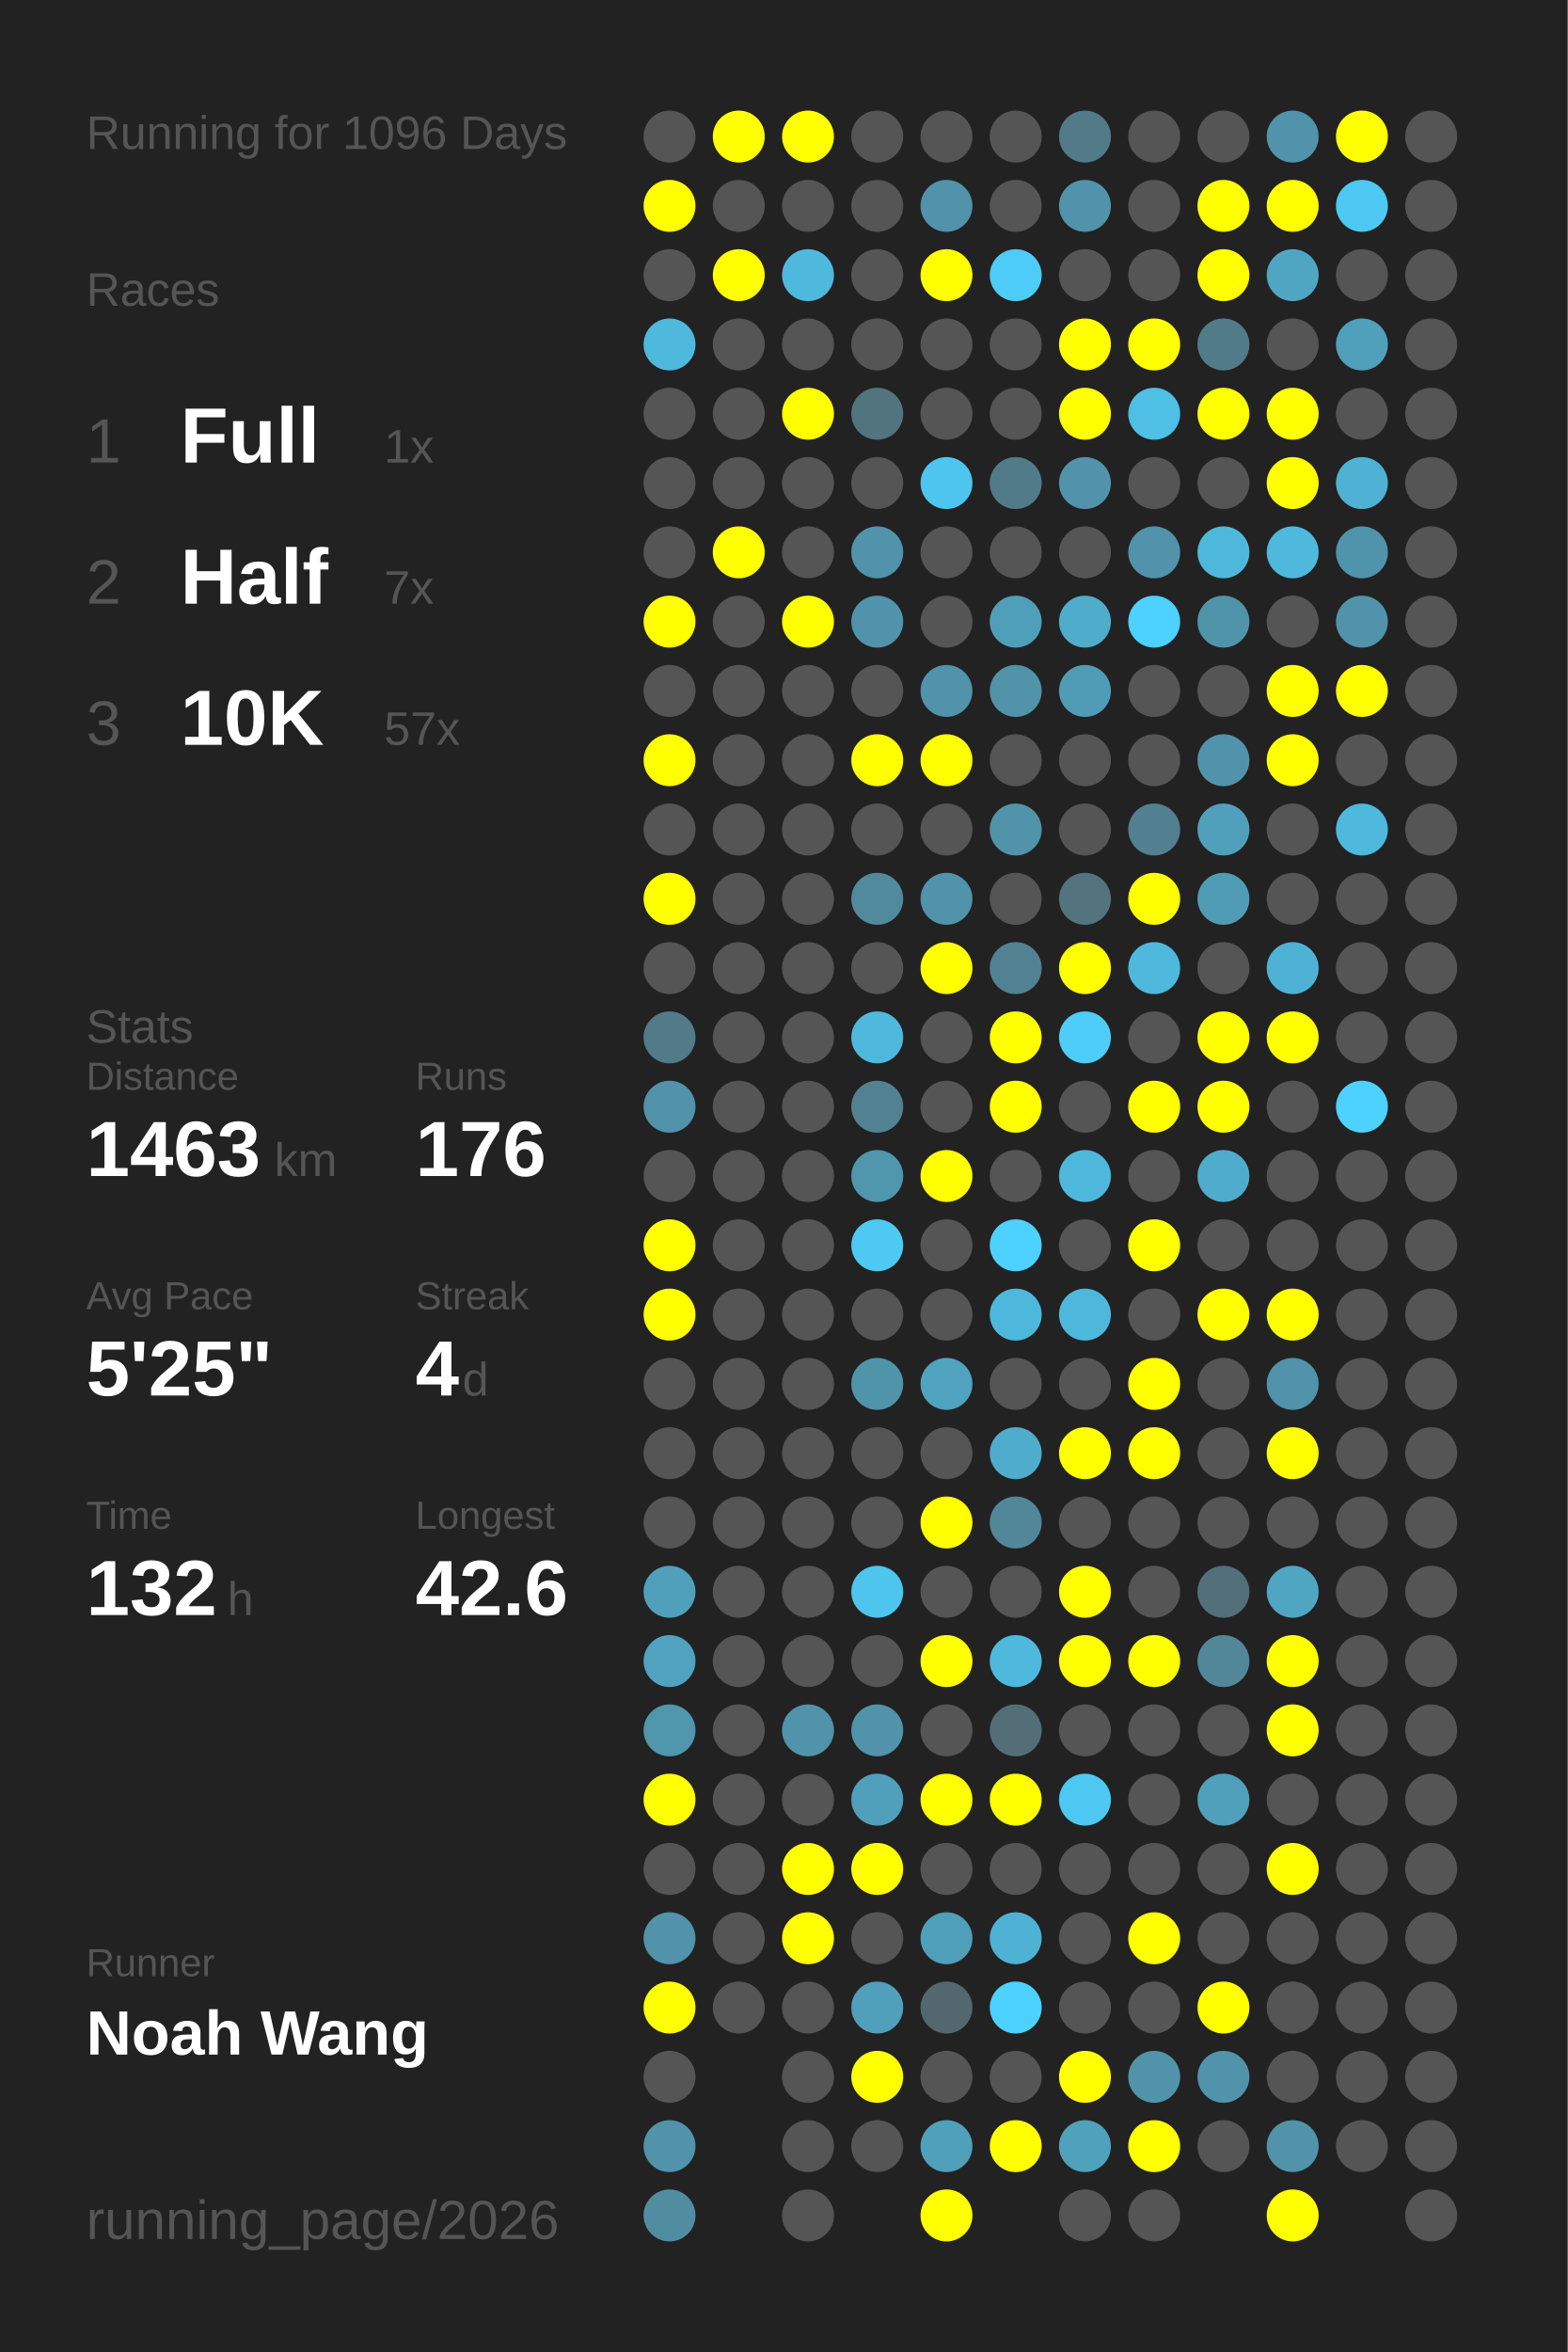
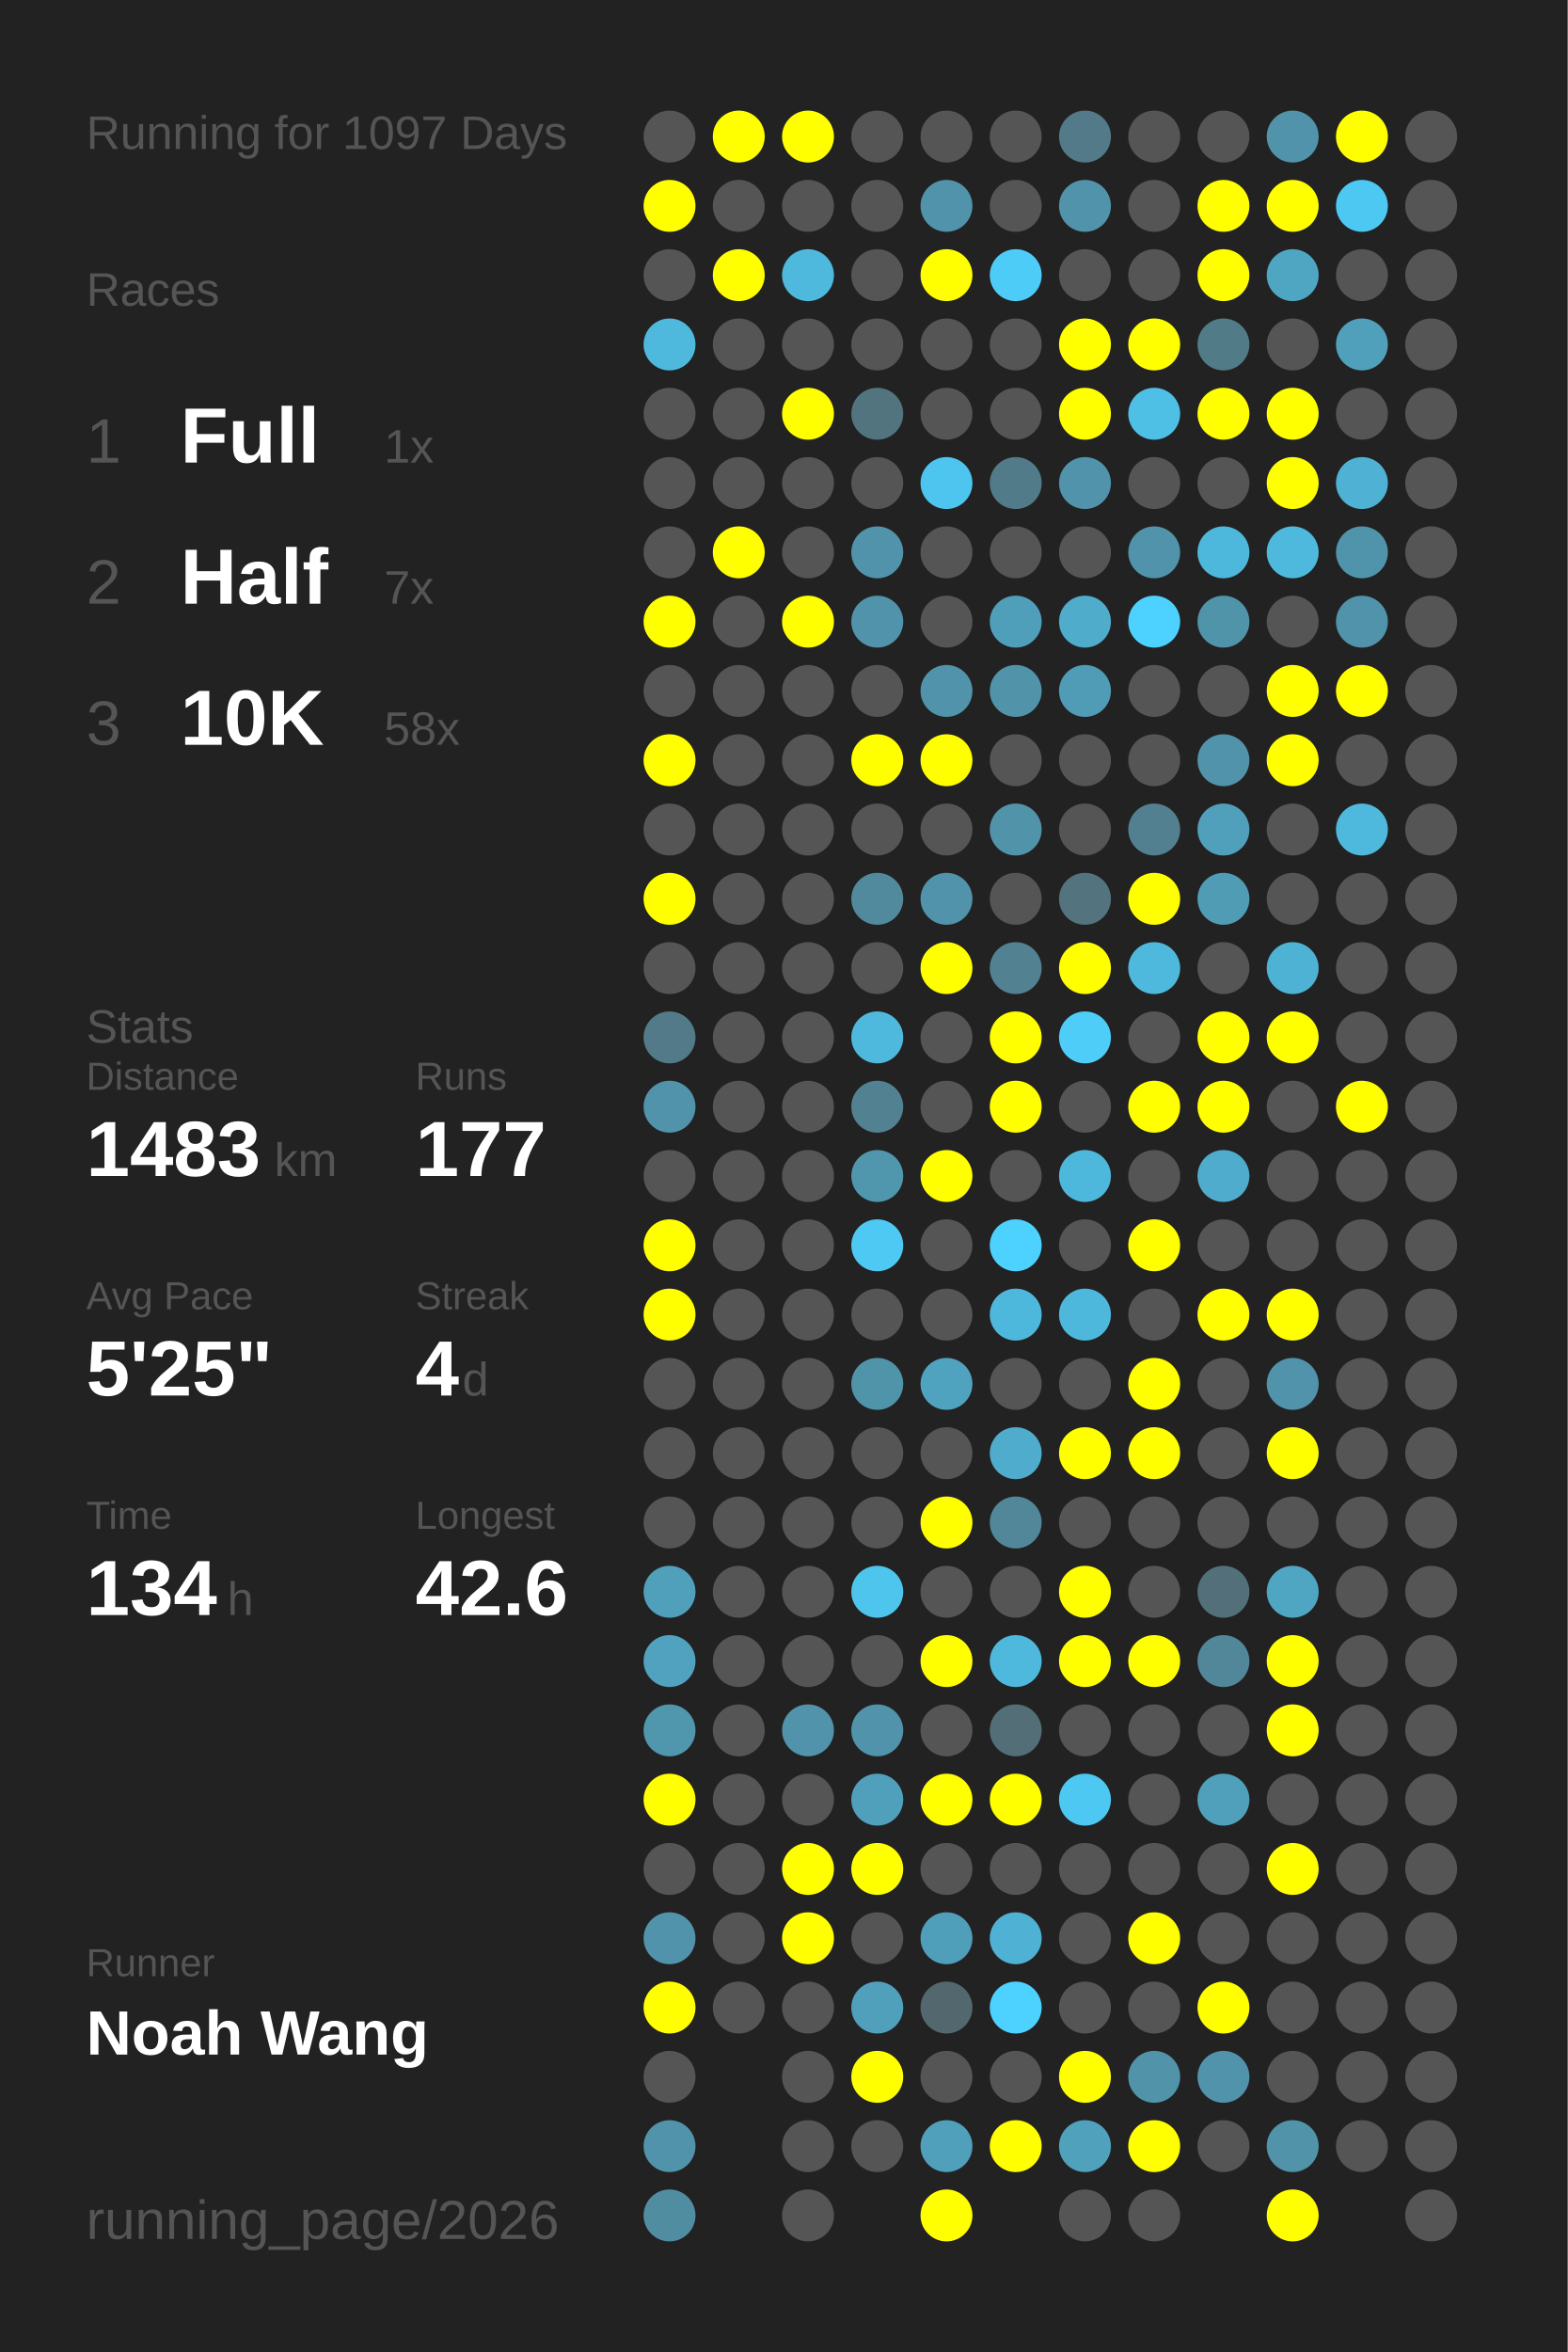
<svg xmlns="http://www.w3.org/2000/svg" baseProfile="full" height="300mm" version="1.1" viewBox="0,0,200,300" width="200mm">
  <defs />
  <rect fill="#222222" height="300" width="200" x="0" y="0" />
-   <text fill="#555555" style="font-size:6px; font-family:Arial;" x="11" y="19">Running for 1096 Days</text>
+   <text fill="#555555" style="font-size:6px; font-family:Arial;" x="11" y="19">Running for 1097 Days</text>
  <text fill="#555555" style="font-size:6px; font-family:Arial;" x="11" y="39">Races</text>
  <text fill="#555555" style="font-size:8px; font-family:Arial;" x="11" y="59">1</text>
  <text fill="#FFFFFF" style="font-size:10px; font-family:Arial; font-weight:bold;" x="23" y="59">Full</text>
  <text fill="#555555" style="font-size:6px; font-family:Arial;" x="49" y="59">1x</text>
  <text fill="#555555" style="font-size:8px; font-family:Arial;" x="11" y="77">2</text>
  <text fill="#FFFFFF" style="font-size:10px; font-family:Arial; font-weight:bold;" x="23" y="77">Half</text>
  <text fill="#555555" style="font-size:6px; font-family:Arial;" x="49" y="77">7x</text>
  <text fill="#555555" style="font-size:8px; font-family:Arial;" x="11" y="95">3</text>
  <text fill="#FFFFFF" style="font-size:10px; font-family:Arial; font-weight:bold;" x="23" y="95">10K</text>
-   <text fill="#555555" style="font-size:6px; font-family:Arial;" x="49" y="95">57x</text>
+   <text fill="#555555" style="font-size:6px; font-family:Arial;" x="49" y="95">58x</text>
  <text fill="#555555" style="font-size:6px; font-family:Arial;" x="11" y="133">Stats</text>
  <text fill="#555555" style="font-size:5px; font-family:Arial;" x="11" y="139">Distance</text>
-   <text fill="#FFFFFF" style="font-size:10px; font-family:Arial; font-weight:bold;" x="11" y="150">1463</text>
+   <text fill="#FFFFFF" style="font-size:10px; font-family:Arial; font-weight:bold;" x="11" y="150">1483</text>
  <text fill="#555555" style="font-size:6px; font-family:Arial;" x="35" y="150">km</text>
  <text fill="#555555" style="font-size:5px; font-family:Arial;" x="53" y="139">Runs</text>
-   <text fill="#FFFFFF" style="font-size:10px; font-family:Arial; font-weight:bold;" x="53" y="150">176</text>
+   <text fill="#FFFFFF" style="font-size:10px; font-family:Arial; font-weight:bold;" x="53" y="150">177</text>
  <text fill="#555555" style="font-size:5px; font-family:Arial;" x="11" y="167">Avg Pace</text>
  <text fill="#FFFFFF" style="font-size:10px; font-family:Arial; font-weight:bold;" x="11" y="178">5'25"</text>
  <text fill="#555555" style="font-size:5px; font-family:Arial;" x="53" y="167">Streak</text>
  <text fill="#FFFFFF" style="font-size:10px; font-family:Arial; font-weight:bold;" x="53" y="178">4</text>
  <text fill="#555555" style="font-size:6px; font-family:Arial;" x="59" y="178">d</text>
  <text fill="#555555" style="font-size:5px; font-family:Arial;" x="11" y="195">Time</text>
-   <text fill="#FFFFFF" style="font-size:10px; font-family:Arial; font-weight:bold;" x="11" y="206">132</text>
+   <text fill="#FFFFFF" style="font-size:10px; font-family:Arial; font-weight:bold;" x="11" y="206">134</text>
  <text fill="#555555" style="font-size:6px; font-family:Arial;" x="29" y="206">h</text>
  <text fill="#555555" style="font-size:5px; font-family:Arial;" x="53" y="195">Longest</text>
  <text fill="#FFFFFF" style="font-size:10px; font-family:Arial; font-weight:bold;" x="53" y="206">42.6</text>
  <text fill="#555555" style="font-size:5px; font-family:Arial;" x="11" y="252.065">Runner</text>
  <text fill="#FFFFFF" style="font-size:8px; font-family:Arial; font-weight:bold;" x="11" y="262.065">Noah Wang</text>
  <text fill="#555555" style="font-size:7px; font-family:Arial;" x="11" y="285.581">running_page/2026</text>
  <circle cx="85.417" cy="17.419" fill="#555555" r="3.312" />
  <circle cx="85.417" cy="26.258" fill="#FFFF00" r="3.312" />
  <circle cx="85.417" cy="35.097" fill="#555555" r="3.312" />
  <circle cx="85.417" cy="43.935" fill="#4eb9dd" r="3.312" />
  <circle cx="85.417" cy="52.774" fill="#555555" r="3.312" />
  <circle cx="85.417" cy="61.613" fill="#555555" r="3.312" />
  <circle cx="85.417" cy="70.452" fill="#555555" r="3.312" />
  <circle cx="85.417" cy="79.29" fill="#FFFF00" r="3.312" />
  <circle cx="85.417" cy="88.129" fill="#555555" r="3.312" />
  <circle cx="85.417" cy="96.968" fill="#FFFF00" r="3.312" />
  <circle cx="85.417" cy="105.806" fill="#555555" r="3.312" />
  <circle cx="85.417" cy="114.645" fill="#FFFF00" r="3.312" />
  <circle cx="85.417" cy="123.484" fill="#555555" r="3.312" />
  <circle cx="85.417" cy="132.323" fill="#527a88" r="3.312" />
  <circle cx="85.417" cy="141.161" fill="#5093aa" r="3.312" />
  <circle cx="85.417" cy="150" fill="#555555" r="3.312" />
  <circle cx="85.417" cy="158.839" fill="#FFFF00" r="3.312" />
  <circle cx="85.417" cy="167.677" fill="#FFFF00" r="3.312" />
  <circle cx="85.417" cy="176.516" fill="#555555" r="3.312" />
  <circle cx="85.417" cy="185.355" fill="#555555" r="3.312" />
  <circle cx="85.417" cy="194.194" fill="#555555" r="3.312" />
  <circle cx="85.417" cy="203.032" fill="#50a0bb" r="3.312" />
  <circle cx="85.417" cy="211.871" fill="#50a2be" r="3.312" />
  <circle cx="85.417" cy="220.71" fill="#5096ad" r="3.312" />
  <circle cx="85.417" cy="229.548" fill="#FFFF00" r="3.312" />
  <circle cx="85.417" cy="238.387" fill="#555555" r="3.312" />
  <circle cx="85.417" cy="247.226" fill="#5093aa" r="3.312" />
  <circle cx="85.417" cy="256.065" fill="#FFFF00" r="3.312" />
  <circle cx="85.417" cy="264.903" fill="#555555" r="3.312" />
  <circle cx="85.417" cy="273.742" fill="#5093aa" r="3.312" />
  <circle cx="85.417" cy="282.581" fill="#518da1" r="3.312" />
  <circle cx="94.25" cy="17.419" fill="#FFFF00" r="3.312" />
  <circle cx="94.25" cy="26.258" fill="#555555" r="3.312" />
  <circle cx="94.25" cy="35.097" fill="#FFFF00" r="3.312" />
  <circle cx="94.25" cy="43.935" fill="#555555" r="3.312" />
  <circle cx="94.25" cy="52.774" fill="#555555" r="3.312" />
  <circle cx="94.25" cy="61.613" fill="#555555" r="3.312" />
  <circle cx="94.25" cy="70.452" fill="#FFFF00" r="3.312" />
  <circle cx="94.25" cy="79.29" fill="#555555" r="3.312" />
  <circle cx="94.25" cy="88.129" fill="#555555" r="3.312" />
  <circle cx="94.25" cy="96.968" fill="#555555" r="3.312" />
  <circle cx="94.25" cy="105.806" fill="#555555" r="3.312" />
  <circle cx="94.25" cy="114.645" fill="#555555" r="3.312" />
  <circle cx="94.25" cy="123.484" fill="#555555" r="3.312" />
  <circle cx="94.25" cy="132.323" fill="#555555" r="3.312" />
  <circle cx="94.25" cy="141.161" fill="#555555" r="3.312" />
  <circle cx="94.25" cy="150" fill="#555555" r="3.312" />
  <circle cx="94.25" cy="158.839" fill="#555555" r="3.312" />
  <circle cx="94.25" cy="167.677" fill="#555555" r="3.312" />
  <circle cx="94.25" cy="176.516" fill="#555555" r="3.312" />
  <circle cx="94.25" cy="185.355" fill="#555555" r="3.312" />
  <circle cx="94.25" cy="194.194" fill="#555555" r="3.312" />
  <circle cx="94.25" cy="203.032" fill="#555555" r="3.312" />
  <circle cx="94.25" cy="211.871" fill="#555555" r="3.312" />
  <circle cx="94.25" cy="220.71" fill="#555555" r="3.312" />
  <circle cx="94.25" cy="229.548" fill="#555555" r="3.312" />
  <circle cx="94.25" cy="238.387" fill="#555555" r="3.312" />
  <circle cx="94.25" cy="247.226" fill="#555555" r="3.312" />
  <circle cx="94.25" cy="256.065" fill="#555555" r="3.312" />
  <circle cx="103.083" cy="17.419" fill="#FFFF00" r="3.312" />
  <circle cx="103.083" cy="26.258" fill="#555555" r="3.312" />
  <circle cx="103.083" cy="35.097" fill="#4eb9dd" r="3.312" />
  <circle cx="103.083" cy="43.935" fill="#555555" r="3.312" />
  <circle cx="103.083" cy="52.774" fill="#FFFF00" r="3.312" />
  <circle cx="103.083" cy="61.613" fill="#555555" r="3.312" />
  <circle cx="103.083" cy="70.452" fill="#555555" r="3.312" />
  <circle cx="103.083" cy="79.29" fill="#FFFF00" r="3.312" />
  <circle cx="103.083" cy="88.129" fill="#555555" r="3.312" />
  <circle cx="103.083" cy="96.968" fill="#555555" r="3.312" />
  <circle cx="103.083" cy="105.806" fill="#555555" r="3.312" />
  <circle cx="103.083" cy="114.645" fill="#555555" r="3.312" />
  <circle cx="103.083" cy="123.484" fill="#555555" r="3.312" />
  <circle cx="103.083" cy="132.323" fill="#555555" r="3.312" />
  <circle cx="103.083" cy="141.161" fill="#555555" r="3.312" />
  <circle cx="103.083" cy="150" fill="#555555" r="3.312" />
  <circle cx="103.083" cy="158.839" fill="#555555" r="3.312" />
  <circle cx="103.083" cy="167.677" fill="#555555" r="3.312" />
  <circle cx="103.083" cy="176.516" fill="#555555" r="3.312" />
  <circle cx="103.083" cy="185.355" fill="#555555" r="3.312" />
  <circle cx="103.083" cy="194.194" fill="#555555" r="3.312" />
  <circle cx="103.083" cy="203.032" fill="#555555" r="3.312" />
  <circle cx="103.083" cy="211.871" fill="#555555" r="3.312" />
  <circle cx="103.083" cy="220.71" fill="#5093aa" r="3.312" />
  <circle cx="103.083" cy="229.548" fill="#555555" r="3.312" />
  <circle cx="103.083" cy="238.387" fill="#FFFF00" r="3.312" />
  <circle cx="103.083" cy="247.226" fill="#FFFF00" r="3.312" />
  <circle cx="103.083" cy="256.065" fill="#555555" r="3.312" />
  <circle cx="103.083" cy="264.903" fill="#555555" r="3.312" />
  <circle cx="103.083" cy="273.742" fill="#555555" r="3.312" />
  <circle cx="103.083" cy="282.581" fill="#555555" r="3.312" />
  <circle cx="111.917" cy="17.419" fill="#555555" r="3.312" />
  <circle cx="111.917" cy="26.258" fill="#555555" r="3.312" />
  <circle cx="111.917" cy="35.097" fill="#555555" r="3.312" />
  <circle cx="111.917" cy="43.935" fill="#555555" r="3.312" />
  <circle cx="111.917" cy="52.774" fill="#52747f" r="3.312" />
  <circle cx="111.917" cy="61.613" fill="#555555" r="3.312" />
  <circle cx="111.917" cy="70.452" fill="#5093aa" r="3.312" />
  <circle cx="111.917" cy="79.29" fill="#5093aa" r="3.312" />
  <circle cx="111.917" cy="88.129" fill="#555555" r="3.312" />
  <circle cx="111.917" cy="96.968" fill="#FFFF00" r="3.312" />
  <circle cx="111.917" cy="105.806" fill="#555555" r="3.312" />
  <circle cx="111.917" cy="114.645" fill="#518a9d" r="3.312" />
  <circle cx="111.917" cy="123.484" fill="#555555" r="3.312" />
  <circle cx="111.917" cy="132.323" fill="#4eb9dd" r="3.312" />
  <circle cx="111.917" cy="141.161" fill="#528191" r="3.312" />
  <circle cx="111.917" cy="150" fill="#5096ad" r="3.312" />
  <circle cx="111.917" cy="158.839" fill="#4dc9f3" r="3.312" />
  <circle cx="111.917" cy="167.677" fill="#555555" r="3.312" />
  <circle cx="111.917" cy="176.516" fill="#5094aa" r="3.312" />
  <circle cx="111.917" cy="185.355" fill="#555555" r="3.312" />
  <circle cx="111.917" cy="194.194" fill="#555555" r="3.312" />
  <circle cx="111.917" cy="203.032" fill="#4dc5ed" r="3.312" />
  <circle cx="111.917" cy="211.871" fill="#555555" r="3.312" />
  <circle cx="111.917" cy="220.71" fill="#5093aa" r="3.312" />
  <circle cx="111.917" cy="229.548" fill="#50a0bb" r="3.312" />
  <circle cx="111.917" cy="238.387" fill="#FFFF00" r="3.312" />
  <circle cx="111.917" cy="247.226" fill="#555555" r="3.312" />
  <circle cx="111.917" cy="256.065" fill="#50a0bb" r="3.312" />
  <circle cx="111.917" cy="264.903" fill="#FFFF00" r="3.312" />
  <circle cx="111.917" cy="273.742" fill="#555555" r="3.312" />
  <circle cx="120.75" cy="17.419" fill="#555555" r="3.312" />
  <circle cx="120.75" cy="26.258" fill="#5093aa" r="3.312" />
  <circle cx="120.75" cy="35.097" fill="#FFFF00" r="3.312" />
  <circle cx="120.75" cy="43.935" fill="#555555" r="3.312" />
  <circle cx="120.75" cy="52.774" fill="#555555" r="3.312" />
  <circle cx="120.75" cy="61.613" fill="#4dc5ee" r="3.312" />
  <circle cx="120.75" cy="70.452" fill="#555555" r="3.312" />
  <circle cx="120.75" cy="79.29" fill="#555555" r="3.312" />
  <circle cx="120.75" cy="88.129" fill="#5093aa" r="3.312" />
  <circle cx="120.75" cy="96.968" fill="#FFFF00" r="3.312" />
  <circle cx="120.75" cy="105.806" fill="#555555" r="3.312" />
  <circle cx="120.75" cy="114.645" fill="#5093aa" r="3.312" />
  <circle cx="120.75" cy="123.484" fill="#FFFF00" r="3.312" />
  <circle cx="120.75" cy="132.323" fill="#555555" r="3.312" />
  <circle cx="120.75" cy="141.161" fill="#555555" r="3.312" />
  <circle cx="120.75" cy="150" fill="#FFFF00" r="3.312" />
  <circle cx="120.75" cy="158.839" fill="#555555" r="3.312" />
  <circle cx="120.75" cy="167.677" fill="#555555" r="3.312" />
  <circle cx="120.75" cy="176.516" fill="#4fa3bf" r="3.312" />
  <circle cx="120.75" cy="185.355" fill="#555555" r="3.312" />
  <circle cx="120.75" cy="194.194" fill="#FFFF00" r="3.312" />
  <circle cx="120.75" cy="203.032" fill="#555555" r="3.312" />
  <circle cx="120.75" cy="211.871" fill="#FFFF00" r="3.312" />
  <circle cx="120.75" cy="220.71" fill="#555555" r="3.312" />
  <circle cx="120.75" cy="229.548" fill="#FFFF00" r="3.312" />
  <circle cx="120.75" cy="238.387" fill="#555555" r="3.312" />
  <circle cx="120.75" cy="247.226" fill="#509fba" r="3.312" />
  <circle cx="120.75" cy="256.065" fill="#53676e" r="3.312" />
  <circle cx="120.75" cy="264.903" fill="#555555" r="3.312" />
  <circle cx="120.75" cy="273.742" fill="#50a0bb" r="3.312" />
  <circle cx="120.75" cy="282.581" fill="#FFFF00" r="3.312" />
  <circle cx="129.583" cy="17.419" fill="#555555" r="3.312" />
  <circle cx="129.583" cy="26.258" fill="#555555" r="3.312" />
  <circle cx="129.583" cy="35.097" fill="#4dccf7" r="3.312" />
  <circle cx="129.583" cy="43.935" fill="#555555" r="3.312" />
  <circle cx="129.583" cy="52.774" fill="#555555" r="3.312" />
  <circle cx="129.583" cy="61.613" fill="#527b89" r="3.312" />
  <circle cx="129.583" cy="70.452" fill="#555555" r="3.312" />
  <circle cx="129.583" cy="79.29" fill="#509fba" r="3.312" />
  <circle cx="129.583" cy="88.129" fill="#5193a9" r="3.312" />
  <circle cx="129.583" cy="96.968" fill="#555555" r="3.312" />
  <circle cx="129.583" cy="105.806" fill="#5193a9" r="3.312" />
  <circle cx="129.583" cy="114.645" fill="#555555" r="3.312" />
  <circle cx="129.583" cy="123.484" fill="#528192" r="3.312" />
  <circle cx="129.583" cy="132.323" fill="#FFFF00" r="3.312" />
  <circle cx="129.583" cy="141.161" fill="#FFFF00" r="3.312" />
  <circle cx="129.583" cy="150" fill="#555555" r="3.312" />
  <circle cx="129.583" cy="158.839" fill="#4dd1fe" r="3.312" />
  <circle cx="129.583" cy="167.677" fill="#4eb8dc" r="3.312" />
  <circle cx="129.583" cy="176.516" fill="#555555" r="3.312" />
  <circle cx="129.583" cy="185.355" fill="#4faccc" r="3.312" />
  <circle cx="129.583" cy="194.194" fill="#518799" r="3.312" />
  <circle cx="129.583" cy="203.032" fill="#555555" r="3.312" />
  <circle cx="129.583" cy="211.871" fill="#4eb9dd" r="3.312" />
  <circle cx="129.583" cy="220.71" fill="#536e77" r="3.312" />
  <circle cx="129.583" cy="229.548" fill="#FFFF00" r="3.312" />
  <circle cx="129.583" cy="238.387" fill="#555555" r="3.312" />
  <circle cx="129.583" cy="247.226" fill="#4fb2d4" r="3.312" />
  <circle cx="129.583" cy="256.065" fill="#4dd1fe" r="3.312" />
  <circle cx="129.583" cy="264.903" fill="#555555" r="3.312" />
  <circle cx="129.583" cy="273.742" fill="#FFFF00" r="3.312" />
  <circle cx="138.417" cy="17.419" fill="#527a88" r="3.312" />
  <circle cx="138.417" cy="26.258" fill="#5093aa" r="3.312" />
  <circle cx="138.417" cy="35.097" fill="#555555" r="3.312" />
  <circle cx="138.417" cy="43.935" fill="#FFFF00" r="3.312" />
  <circle cx="138.417" cy="52.774" fill="#FFFF00" r="3.312" />
  <circle cx="138.417" cy="61.613" fill="#5093aa" r="3.312" />
  <circle cx="138.417" cy="70.452" fill="#555555" r="3.312" />
  <circle cx="138.417" cy="79.29" fill="#4faccb" r="3.312" />
  <circle cx="138.417" cy="88.129" fill="#509cb6" r="3.312" />
  <circle cx="138.417" cy="96.968" fill="#555555" r="3.312" />
  <circle cx="138.417" cy="105.806" fill="#555555" r="3.312" />
  <circle cx="138.417" cy="114.645" fill="#53737e" r="3.312" />
  <circle cx="138.417" cy="123.484" fill="#FFFF00" r="3.312" />
  <circle cx="138.417" cy="132.323" fill="#4dcdf8" r="3.312" />
  <circle cx="138.417" cy="141.161" fill="#555555" r="3.312" />
  <circle cx="138.417" cy="150" fill="#4eb8dc" r="3.312" />
  <circle cx="138.417" cy="158.839" fill="#555555" r="3.312" />
  <circle cx="138.417" cy="167.677" fill="#4eb8dc" r="3.312" />
  <circle cx="138.417" cy="176.516" fill="#555555" r="3.312" />
  <circle cx="138.417" cy="185.355" fill="#FFFF00" r="3.312" />
  <circle cx="138.417" cy="194.194" fill="#555555" r="3.312" />
  <circle cx="138.417" cy="203.032" fill="#FFFF00" r="3.312" />
  <circle cx="138.417" cy="211.871" fill="#FFFF00" r="3.312" />
  <circle cx="138.417" cy="220.71" fill="#555555" r="3.312" />
  <circle cx="138.417" cy="229.548" fill="#4dc8f2" r="3.312" />
  <circle cx="138.417" cy="238.387" fill="#555555" r="3.312" />
  <circle cx="138.417" cy="247.226" fill="#555555" r="3.312" />
  <circle cx="138.417" cy="256.065" fill="#555555" r="3.312" />
  <circle cx="138.417" cy="264.903" fill="#FFFF00" r="3.312" />
  <circle cx="138.417" cy="273.742" fill="#50a1bc" r="3.312" />
  <circle cx="138.417" cy="282.581" fill="#555555" r="3.312" />
  <circle cx="147.25" cy="17.419" fill="#555555" r="3.312" />
  <circle cx="147.25" cy="26.258" fill="#555555" r="3.312" />
  <circle cx="147.25" cy="35.097" fill="#555555" r="3.312" />
  <circle cx="147.25" cy="43.935" fill="#FFFF00" r="3.312" />
  <circle cx="147.25" cy="52.774" fill="#4ebfe5" r="3.312" />
  <circle cx="147.25" cy="61.613" fill="#555555" r="3.312" />
  <circle cx="147.25" cy="70.452" fill="#5093aa" r="3.312" />
  <circle cx="147.25" cy="79.29" fill="#4dd1fe" r="3.312" />
  <circle cx="147.25" cy="88.129" fill="#555555" r="3.312" />
  <circle cx="147.25" cy="96.968" fill="#555555" r="3.312" />
  <circle cx="147.25" cy="105.806" fill="#528090" r="3.312" />
  <circle cx="147.25" cy="114.645" fill="#FFFF00" r="3.312" />
  <circle cx="147.25" cy="123.484" fill="#4eb9dd" r="3.312" />
  <circle cx="147.25" cy="132.323" fill="#555555" r="3.312" />
  <circle cx="147.25" cy="141.161" fill="#FFFF00" r="3.312" />
  <circle cx="147.25" cy="150" fill="#555555" r="3.312" />
  <circle cx="147.25" cy="158.839" fill="#FFFF00" r="3.312" />
  <circle cx="147.25" cy="167.677" fill="#555555" r="3.312" />
  <circle cx="147.25" cy="176.516" fill="#FFFF00" r="3.312" />
  <circle cx="147.25" cy="185.355" fill="#FFFF00" r="3.312" />
  <circle cx="147.25" cy="194.194" fill="#555555" r="3.312" />
  <circle cx="147.25" cy="203.032" fill="#555555" r="3.312" />
  <circle cx="147.25" cy="211.871" fill="#FFFF00" r="3.312" />
  <circle cx="147.25" cy="220.71" fill="#555555" r="3.312" />
  <circle cx="147.25" cy="229.548" fill="#555555" r="3.312" />
  <circle cx="147.25" cy="238.387" fill="#555555" r="3.312" />
  <circle cx="147.25" cy="247.226" fill="#FFFF00" r="3.312" />
  <circle cx="147.25" cy="256.065" fill="#555555" r="3.312" />
  <circle cx="147.25" cy="264.903" fill="#5193a9" r="3.312" />
  <circle cx="147.25" cy="273.742" fill="#FFFF00" r="3.312" />
  <circle cx="147.25" cy="282.581" fill="#555555" r="3.312" />
  <circle cx="156.083" cy="17.419" fill="#555555" r="3.312" />
  <circle cx="156.083" cy="26.258" fill="#FFFF00" r="3.312" />
  <circle cx="156.083" cy="35.097" fill="#FFFF00" r="3.312" />
  <circle cx="156.083" cy="43.935" fill="#527b88" r="3.312" />
  <circle cx="156.083" cy="52.774" fill="#FFFF00" r="3.312" />
  <circle cx="156.083" cy="61.613" fill="#555555" r="3.312" />
  <circle cx="156.083" cy="70.452" fill="#4eb8dc" r="3.312" />
  <circle cx="156.083" cy="79.29" fill="#5094aa" r="3.312" />
  <circle cx="156.083" cy="88.129" fill="#555555" r="3.312" />
  <circle cx="156.083" cy="96.968" fill="#5193aa" r="3.312" />
  <circle cx="156.083" cy="105.806" fill="#50a0bb" r="3.312" />
  <circle cx="156.083" cy="114.645" fill="#509cb5" r="3.312" />
  <circle cx="156.083" cy="123.484" fill="#555555" r="3.312" />
  <circle cx="156.083" cy="132.323" fill="#FFFF00" r="3.312" />
  <circle cx="156.083" cy="141.161" fill="#FFFF00" r="3.312" />
  <circle cx="156.083" cy="150" fill="#4faccc" r="3.312" />
  <circle cx="156.083" cy="158.839" fill="#555555" r="3.312" />
  <circle cx="156.083" cy="167.677" fill="#FFFF00" r="3.312" />
  <circle cx="156.083" cy="176.516" fill="#555555" r="3.312" />
  <circle cx="156.083" cy="185.355" fill="#555555" r="3.312" />
  <circle cx="156.083" cy="194.194" fill="#555555" r="3.312" />
  <circle cx="156.083" cy="203.032" fill="#53707a" r="3.312" />
  <circle cx="156.083" cy="211.871" fill="#518799" r="3.312" />
  <circle cx="156.083" cy="220.71" fill="#555555" r="3.312" />
  <circle cx="156.083" cy="229.548" fill="#50a0bb" r="3.312" />
  <circle cx="156.083" cy="238.387" fill="#555555" r="3.312" />
  <circle cx="156.083" cy="247.226" fill="#555555" r="3.312" />
  <circle cx="156.083" cy="256.065" fill="#FFFF00" r="3.312" />
  <circle cx="156.083" cy="264.903" fill="#5093aa" r="3.312" />
  <circle cx="156.083" cy="273.742" fill="#555555" r="3.312" />
  <circle cx="164.917" cy="17.419" fill="#5093aa" r="3.312" />
  <circle cx="164.917" cy="26.258" fill="#FFFF00" r="3.312" />
  <circle cx="164.917" cy="35.097" fill="#4fa6c3" r="3.312" />
  <circle cx="164.917" cy="43.935" fill="#555555" r="3.312" />
  <circle cx="164.917" cy="52.774" fill="#FFFF00" r="3.312" />
  <circle cx="164.917" cy="61.613" fill="#FFFF00" r="3.312" />
  <circle cx="164.917" cy="70.452" fill="#4eb9dd" r="3.312" />
  <circle cx="164.917" cy="79.29" fill="#555555" r="3.312" />
  <circle cx="164.917" cy="88.129" fill="#FFFF00" r="3.312" />
  <circle cx="164.917" cy="96.968" fill="#FFFF00" r="3.312" />
  <circle cx="164.917" cy="105.806" fill="#555555" r="3.312" />
  <circle cx="164.917" cy="114.645" fill="#555555" r="3.312" />
  <circle cx="164.917" cy="123.484" fill="#4eb2d4" r="3.312" />
  <circle cx="164.917" cy="132.323" fill="#FFFF00" r="3.312" />
  <circle cx="164.917" cy="141.161" fill="#555555" r="3.312" />
  <circle cx="164.917" cy="150" fill="#555555" r="3.312" />
  <circle cx="164.917" cy="158.839" fill="#555555" r="3.312" />
  <circle cx="164.917" cy="167.677" fill="#FFFF00" r="3.312" />
  <circle cx="164.917" cy="176.516" fill="#5093aa" r="3.312" />
  <circle cx="164.917" cy="185.355" fill="#FFFF00" r="3.312" />
  <circle cx="164.917" cy="194.194" fill="#555555" r="3.312" />
  <circle cx="164.917" cy="203.032" fill="#4fa6c3" r="3.312" />
  <circle cx="164.917" cy="211.871" fill="#FFFF00" r="3.312" />
  <circle cx="164.917" cy="220.71" fill="#FFFF00" r="3.312" />
  <circle cx="164.917" cy="229.548" fill="#555555" r="3.312" />
  <circle cx="164.917" cy="238.387" fill="#FFFF00" r="3.312" />
  <circle cx="164.917" cy="247.226" fill="#555555" r="3.312" />
  <circle cx="164.917" cy="256.065" fill="#555555" r="3.312" />
  <circle cx="164.917" cy="264.903" fill="#555555" r="3.312" />
  <circle cx="164.917" cy="273.742" fill="#5193a9" r="3.312" />
  <circle cx="164.917" cy="282.581" fill="#FFFF00" r="3.312" />
  <circle cx="173.75" cy="17.419" fill="#FFFF00" r="3.312" />
  <circle cx="173.75" cy="26.258" fill="#4dc8f2" r="3.312" />
  <circle cx="173.75" cy="35.097" fill="#555555" r="3.312" />
  <circle cx="173.75" cy="43.935" fill="#50a0bb" r="3.312" />
  <circle cx="173.75" cy="52.774" fill="#555555" r="3.312" />
  <circle cx="173.75" cy="61.613" fill="#4fb2d4" r="3.312" />
  <circle cx="173.75" cy="70.452" fill="#5094ab" r="3.312" />
  <circle cx="173.75" cy="79.29" fill="#5093aa" r="3.312" />
  <circle cx="173.75" cy="88.129" fill="#FFFF00" r="3.312" />
  <circle cx="173.75" cy="96.968" fill="#555555" r="3.312" />
  <circle cx="173.75" cy="105.806" fill="#4eb9dd" r="3.312" />
  <circle cx="173.75" cy="114.645" fill="#555555" r="3.312" />
  <circle cx="173.75" cy="123.484" fill="#555555" r="3.312" />
  <circle cx="173.75" cy="132.323" fill="#555555" r="3.312" />
-   <circle cx="173.75" cy="141.161" fill="#4dd1fe" r="3.312" />
+   <circle cx="173.75" cy="141.161" fill="#FFFF00" r="3.312" />
  <circle cx="173.75" cy="150" fill="#555555" r="3.312" />
  <circle cx="173.75" cy="158.839" fill="#555555" r="3.312" />
  <circle cx="173.75" cy="167.677" fill="#555555" r="3.312" />
  <circle cx="173.75" cy="176.516" fill="#555555" r="3.312" />
  <circle cx="173.75" cy="185.355" fill="#555555" r="3.312" />
  <circle cx="173.75" cy="194.194" fill="#555555" r="3.312" />
  <circle cx="173.75" cy="203.032" fill="#555555" r="3.312" />
  <circle cx="173.75" cy="211.871" fill="#555555" r="3.312" />
  <circle cx="173.75" cy="220.71" fill="#555555" r="3.312" />
  <circle cx="173.75" cy="229.548" fill="#555555" r="3.312" />
  <circle cx="173.75" cy="238.387" fill="#555555" r="3.312" />
  <circle cx="173.75" cy="247.226" fill="#555555" r="3.312" />
  <circle cx="173.75" cy="256.065" fill="#555555" r="3.312" />
  <circle cx="173.75" cy="264.903" fill="#555555" r="3.312" />
  <circle cx="173.75" cy="273.742" fill="#555555" r="3.312" />
  <circle cx="182.583" cy="17.419" fill="#555555" r="3.312" />
  <circle cx="182.583" cy="26.258" fill="#555555" r="3.312" />
  <circle cx="182.583" cy="35.097" fill="#555555" r="3.312" />
  <circle cx="182.583" cy="43.935" fill="#555555" r="3.312" />
  <circle cx="182.583" cy="52.774" fill="#555555" r="3.312" />
  <circle cx="182.583" cy="61.613" fill="#555555" r="3.312" />
  <circle cx="182.583" cy="70.452" fill="#555555" r="3.312" />
  <circle cx="182.583" cy="79.29" fill="#555555" r="3.312" />
  <circle cx="182.583" cy="88.129" fill="#555555" r="3.312" />
  <circle cx="182.583" cy="96.968" fill="#555555" r="3.312" />
  <circle cx="182.583" cy="105.806" fill="#555555" r="3.312" />
  <circle cx="182.583" cy="114.645" fill="#555555" r="3.312" />
  <circle cx="182.583" cy="123.484" fill="#555555" r="3.312" />
  <circle cx="182.583" cy="132.323" fill="#555555" r="3.312" />
  <circle cx="182.583" cy="141.161" fill="#555555" r="3.312" />
  <circle cx="182.583" cy="150" fill="#555555" r="3.312" />
  <circle cx="182.583" cy="158.839" fill="#555555" r="3.312" />
  <circle cx="182.583" cy="167.677" fill="#555555" r="3.312" />
  <circle cx="182.583" cy="176.516" fill="#555555" r="3.312" />
  <circle cx="182.583" cy="185.355" fill="#555555" r="3.312" />
  <circle cx="182.583" cy="194.194" fill="#555555" r="3.312" />
  <circle cx="182.583" cy="203.032" fill="#555555" r="3.312" />
  <circle cx="182.583" cy="211.871" fill="#555555" r="3.312" />
  <circle cx="182.583" cy="220.71" fill="#555555" r="3.312" />
  <circle cx="182.583" cy="229.548" fill="#555555" r="3.312" />
  <circle cx="182.583" cy="238.387" fill="#555555" r="3.312" />
  <circle cx="182.583" cy="247.226" fill="#555555" r="3.312" />
  <circle cx="182.583" cy="256.065" fill="#555555" r="3.312" />
  <circle cx="182.583" cy="264.903" fill="#555555" r="3.312" />
  <circle cx="182.583" cy="273.742" fill="#555555" r="3.312" />
  <circle cx="182.583" cy="282.581" fill="#555555" r="3.312" />
</svg>
